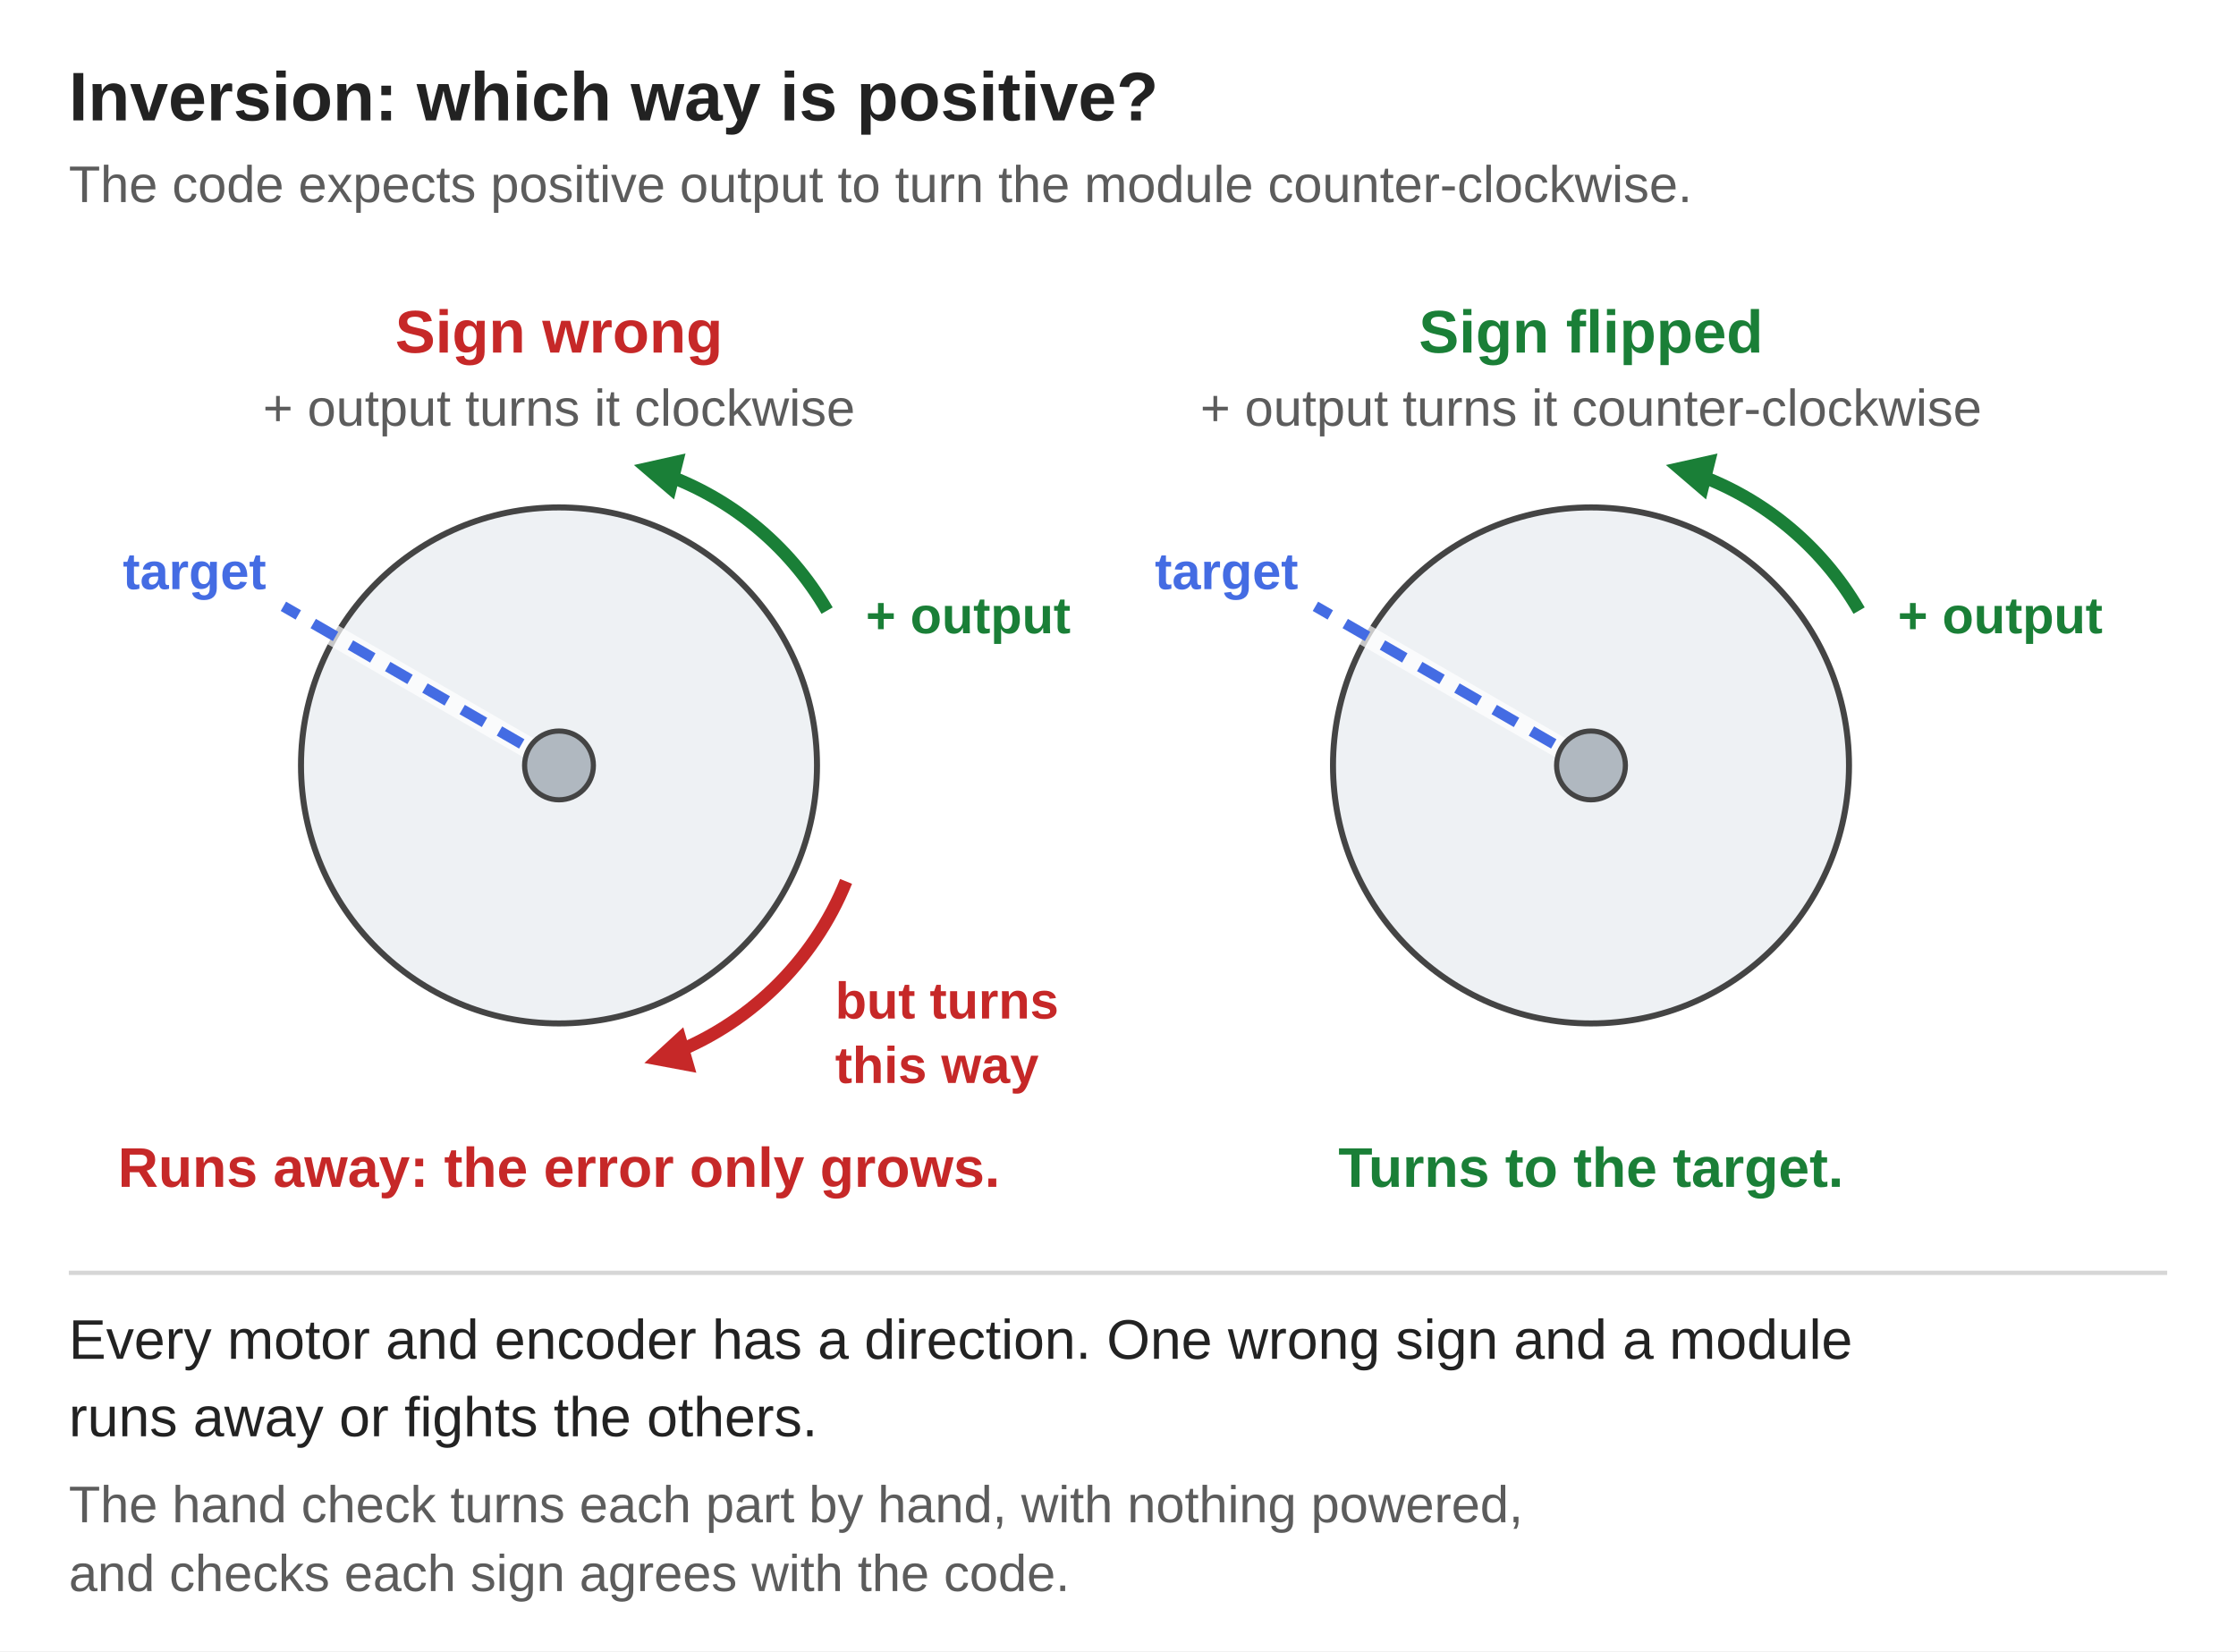
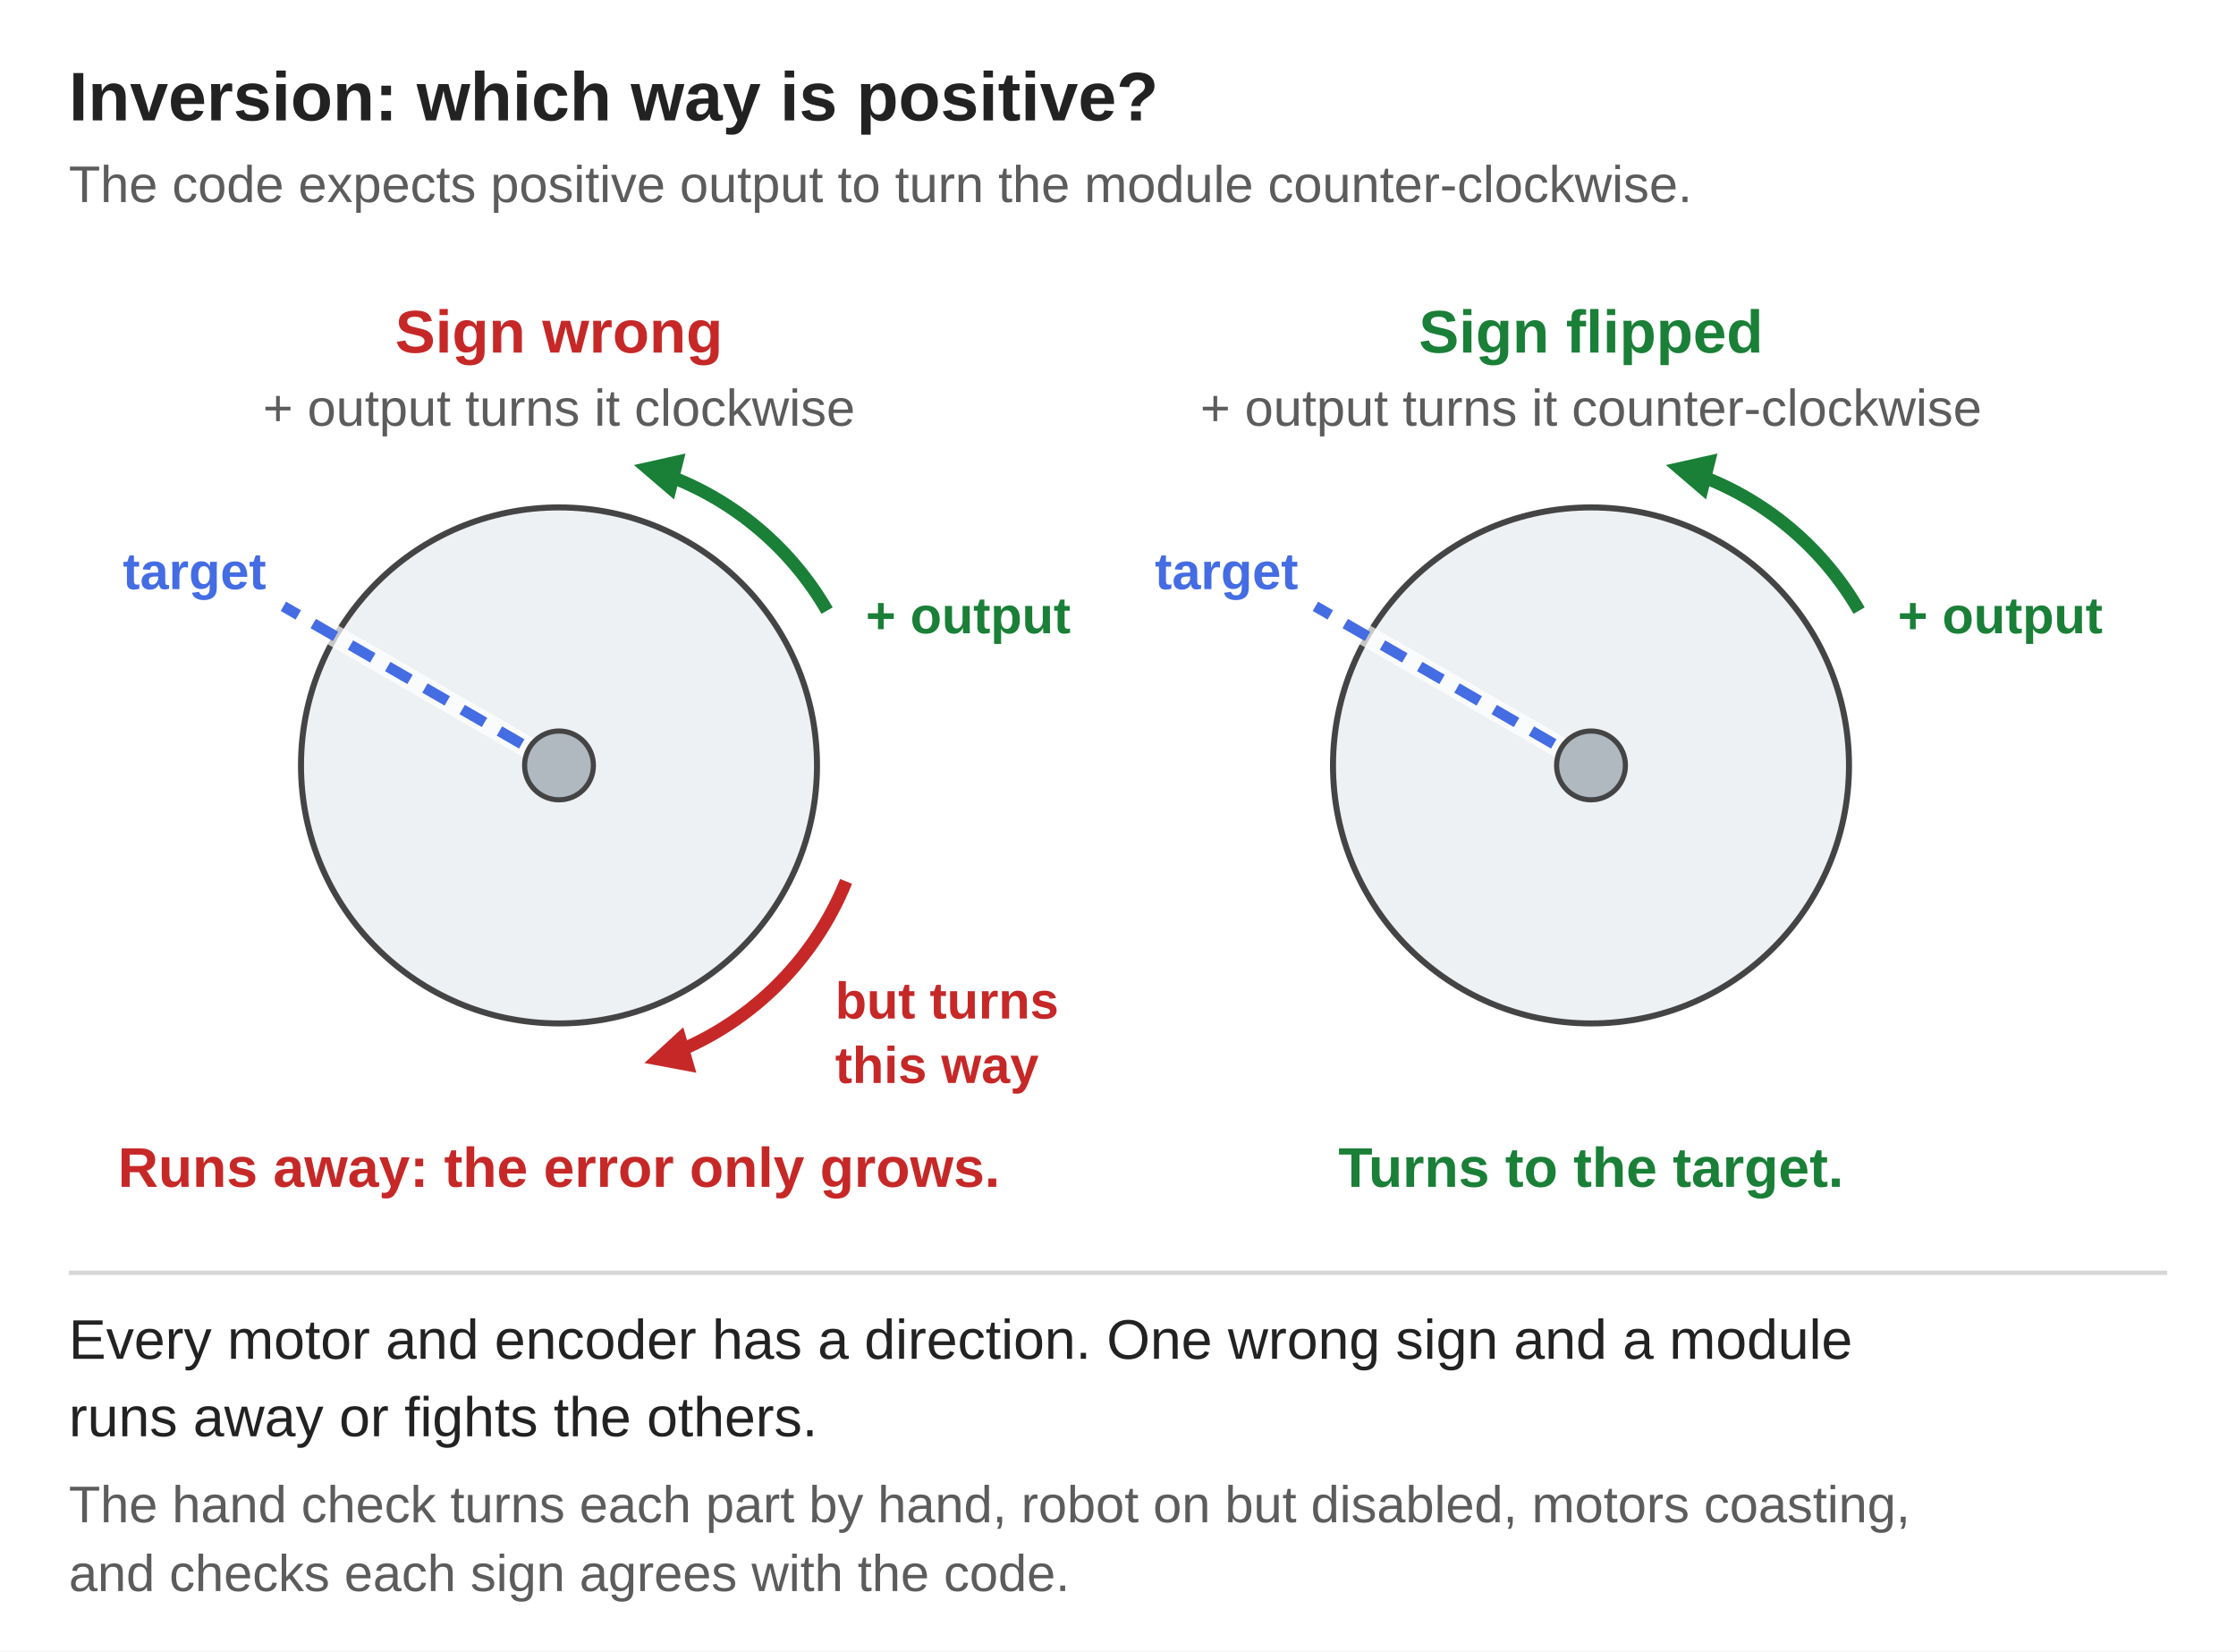
<svg xmlns="http://www.w3.org/2000/svg" viewBox="0 0 520 384" width="520" height="384" font-family="Segoe UI, Arial, sans-serif" role="img" aria-labelledby="inversion-title inversion-desc">
  <rect width="100%" height="100%" fill="#ffffff" />
  <style>
.iv-r { transform-box: view-box; transform-origin: 370px 178px; transform: rotate(-60deg); animation: iv-r 8s linear infinite; }
@keyframes iv-r {
  0% { transform: rotate(0deg); opacity: 1; }
  0.5% { transform: rotate(0deg); opacity: 1; }
  1% { transform: rotate(0deg); opacity: 1; }
  1.5% { transform: rotate(0deg); opacity: 1; }
  2% { transform: rotate(0deg); opacity: 1; }
  2.5% { transform: rotate(0deg); opacity: 1; }
  3% { transform: rotate(0deg); opacity: 1; }
  3.5% { transform: rotate(0deg); opacity: 1; }
  4% { transform: rotate(0deg); opacity: 1; }
  4.5% { transform: rotate(0deg); opacity: 1; }
  5% { transform: rotate(0deg); opacity: 1; }
  5.5% { transform: rotate(0deg); opacity: 1; }
  6% { transform: rotate(0deg); opacity: 1; }
  6.5% { transform: rotate(0deg); opacity: 1; }
  7% { transform: rotate(0deg); opacity: 1; }
  7.5% { transform: rotate(0deg); opacity: 1; }
  8% { transform: rotate(0deg); opacity: 1; }
  8.5% { transform: rotate(-0.05deg); opacity: 1; }
  9% { transform: rotate(-0.22deg); opacity: 1; }
  9.5% { transform: rotate(-0.49deg); opacity: 1; }
  10% { transform: rotate(-0.87deg); opacity: 1; }
  10.5% { transform: rotate(-1.36deg); opacity: 1; }
  11% { transform: rotate(-1.95deg); opacity: 1; }
  11.5% { transform: rotate(-2.64deg); opacity: 1; }
  12% { transform: rotate(-3.44deg); opacity: 1; }
  12.5% { transform: rotate(-4.33deg); opacity: 1; }
  13% { transform: rotate(-5.31deg); opacity: 1; }
  13.5% { transform: rotate(-6.38deg); opacity: 1; }
  14% { transform: rotate(-7.54deg); opacity: 1; }
  14.5% { transform: rotate(-8.79deg); opacity: 1; }
  15% { transform: rotate(-10.11deg); opacity: 1; }
  15.5% { transform: rotate(-11.5deg); opacity: 1; }
  16% { transform: rotate(-12.96deg); opacity: 1; }
  16.5% { transform: rotate(-14.48deg); opacity: 1; }
  17% { transform: rotate(-16.06deg); opacity: 1; }
  17.5% { transform: rotate(-17.69deg); opacity: 1; }
  18% { transform: rotate(-19.36deg); opacity: 1; }
  18.5% { transform: rotate(-21.07deg); opacity: 1; }
  19% { transform: rotate(-22.82deg); opacity: 1; }
  19.5% { transform: rotate(-24.59deg); opacity: 1; }
  20% { transform: rotate(-26.38deg); opacity: 1; }
  20.5% { transform: rotate(-28.19deg); opacity: 1; }
  21% { transform: rotate(-30deg); opacity: 1; }
  21.5% { transform: rotate(-31.81deg); opacity: 1; }
  22% { transform: rotate(-33.62deg); opacity: 1; }
  22.5% { transform: rotate(-35.41deg); opacity: 1; }
  23% { transform: rotate(-37.18deg); opacity: 1; }
  23.5% { transform: rotate(-38.93deg); opacity: 1; }
  24% { transform: rotate(-40.64deg); opacity: 1; }
  24.5% { transform: rotate(-42.31deg); opacity: 1; }
  25% { transform: rotate(-43.94deg); opacity: 1; }
  25.5% { transform: rotate(-45.52deg); opacity: 1; }
  26% { transform: rotate(-47.04deg); opacity: 1; }
  26.5% { transform: rotate(-48.5deg); opacity: 1; }
  27% { transform: rotate(-49.89deg); opacity: 1; }
  27.5% { transform: rotate(-51.21deg); opacity: 1; }
  28% { transform: rotate(-52.46deg); opacity: 1; }
  28.5% { transform: rotate(-53.62deg); opacity: 1; }
  29% { transform: rotate(-54.69deg); opacity: 1; }
  29.5% { transform: rotate(-55.67deg); opacity: 1; }
  30% { transform: rotate(-56.56deg); opacity: 1; }
  30.5% { transform: rotate(-57.36deg); opacity: 1; }
  31% { transform: rotate(-58.05deg); opacity: 1; }
  31.5% { transform: rotate(-58.64deg); opacity: 1; }
  32% { transform: rotate(-59.13deg); opacity: 1; }
  32.5% { transform: rotate(-59.51deg); opacity: 1; }
  33% { transform: rotate(-59.78deg); opacity: 1; }
  33.5% { transform: rotate(-59.95deg); opacity: 1; }
  34% { transform: rotate(-60deg); opacity: 1; }
  34.5% { transform: rotate(-60deg); opacity: 1; }
  35% { transform: rotate(-60deg); opacity: 1; }
  35.5% { transform: rotate(-60deg); opacity: 1; }
  36% { transform: rotate(-60deg); opacity: 1; }
  36.5% { transform: rotate(-60deg); opacity: 1; }
  37% { transform: rotate(-60deg); opacity: 1; }
  37.5% { transform: rotate(-60deg); opacity: 1; }
  38% { transform: rotate(-60deg); opacity: 1; }
  38.5% { transform: rotate(-60deg); opacity: 1; }
  39% { transform: rotate(-60deg); opacity: 1; }
  39.5% { transform: rotate(-60deg); opacity: 1; }
  40% { transform: rotate(-60deg); opacity: 1; }
  40.5% { transform: rotate(-60deg); opacity: 1; }
  41% { transform: rotate(-60deg); opacity: 1; }
  41.5% { transform: rotate(-60deg); opacity: 1; }
  42% { transform: rotate(-60deg); opacity: 1; }
  42.5% { transform: rotate(-60deg); opacity: 1; }
  43% { transform: rotate(-60deg); opacity: 1; }
  43.5% { transform: rotate(-60deg); opacity: 1; }
  44% { transform: rotate(-60deg); opacity: 1; }
  44.5% { transform: rotate(-60deg); opacity: 1; }
  45% { transform: rotate(-60deg); opacity: 1; }
  45.5% { transform: rotate(-60deg); opacity: 1; }
  46% { transform: rotate(-60deg); opacity: 1; }
  46.5% { transform: rotate(-60deg); opacity: 1; }
  47% { transform: rotate(-60deg); opacity: 1; }
  47.5% { transform: rotate(-60deg); opacity: 1; }
  48% { transform: rotate(-60deg); opacity: 1; }
  48.5% { transform: rotate(-60deg); opacity: 1; }
  49% { transform: rotate(-60deg); opacity: 1; }
  49.5% { transform: rotate(-60deg); opacity: 1; }
  50% { transform: rotate(-60deg); opacity: 1; }
  50.5% { transform: rotate(-60deg); opacity: 1; }
  51% { transform: rotate(-60deg); opacity: 1; }
  51.5% { transform: rotate(-60deg); opacity: 1; }
  52% { transform: rotate(-60deg); opacity: 1; }
  52.5% { transform: rotate(-60deg); opacity: 1; }
  53% { transform: rotate(-60deg); opacity: 1; }
  53.5% { transform: rotate(-60deg); opacity: 1; }
  54% { transform: rotate(-60deg); opacity: 1; }
  54.5% { transform: rotate(-60deg); opacity: 1; }
  55% { transform: rotate(-60deg); opacity: 1; }
  55.5% { transform: rotate(-60deg); opacity: 1; }
  56% { transform: rotate(-60deg); opacity: 1; }
  56.5% { transform: rotate(-60deg); opacity: 1; }
  57% { transform: rotate(-60deg); opacity: 1; }
  57.5% { transform: rotate(-60deg); opacity: 1; }
  58% { transform: rotate(-60deg); opacity: 1; }
  58.5% { transform: rotate(-60deg); opacity: 1; }
  59% { transform: rotate(-60deg); opacity: 1; }
  59.5% { transform: rotate(-60deg); opacity: 1; }
  60% { transform: rotate(-60deg); opacity: 1; }
  60.5% { transform: rotate(-60deg); opacity: 1; }
  61% { transform: rotate(-60deg); opacity: 1; }
  61.5% { transform: rotate(-60deg); opacity: 1; }
  62% { transform: rotate(-60deg); opacity: 1; }
  62.5% { transform: rotate(-60deg); opacity: 1; }
  63% { transform: rotate(-60deg); opacity: 1; }
  63.5% { transform: rotate(-60deg); opacity: 1; }
  64% { transform: rotate(-60deg); opacity: 1; }
  64.5% { transform: rotate(-60deg); opacity: 1; }
  65% { transform: rotate(-60deg); opacity: 1; }
  65.5% { transform: rotate(-60deg); opacity: 1; }
  66% { transform: rotate(-60deg); opacity: 1; }
  66.5% { transform: rotate(-60deg); opacity: 1; }
  67% { transform: rotate(-60deg); opacity: 1; }
  67.5% { transform: rotate(-60deg); opacity: 1; }
  68% { transform: rotate(-60deg); opacity: 1; }
  68.5% { transform: rotate(-60deg); opacity: 1; }
  69% { transform: rotate(-60deg); opacity: 1; }
  69.5% { transform: rotate(-60deg); opacity: 1; }
  70% { transform: rotate(-60deg); opacity: 1; }
  70.5% { transform: rotate(-60deg); opacity: 1; }
  71% { transform: rotate(-60deg); opacity: 1; }
  71.5% { transform: rotate(-60deg); opacity: 1; }
  72% { transform: rotate(-60deg); opacity: 1; }
  72.5% { transform: rotate(-60deg); opacity: 1; }
  73% { transform: rotate(-60deg); opacity: 1; }
  73.5% { transform: rotate(-60deg); opacity: 1; }
  74% { transform: rotate(-60deg); opacity: 1; }
  74.5% { transform: rotate(-60deg); opacity: 1; }
  75% { transform: rotate(-60deg); opacity: 1; }
  75.5% { transform: rotate(-60deg); opacity: 1; }
  76% { transform: rotate(-60deg); opacity: 1; }
  76.5% { transform: rotate(-60deg); opacity: 1; }
  77% { transform: rotate(-60deg); opacity: 1; }
  77.5% { transform: rotate(-60deg); opacity: 1; }
  78% { transform: rotate(-60deg); opacity: 1; }
  78.5% { transform: rotate(-60deg); opacity: 1; }
  79% { transform: rotate(-60deg); opacity: 1; }
  79.5% { transform: rotate(-60deg); opacity: 1; }
  80% { transform: rotate(-60deg); opacity: 1; }
  80.5% { transform: rotate(-60deg); opacity: 1; }
  81% { transform: rotate(-60deg); opacity: 1; }
  81.5% { transform: rotate(-60deg); opacity: 1; }
  82% { transform: rotate(-60deg); opacity: 1; }
  82.5% { transform: rotate(-60deg); opacity: 1; }
  83% { transform: rotate(-60deg); opacity: 1; }
  83.5% { transform: rotate(-60deg); opacity: 1; }
  84% { transform: rotate(-60deg); opacity: 1; }
  84.5% { transform: rotate(-60deg); opacity: 0.833; }
  85% { transform: rotate(-60deg); opacity: 0.667; }
  85.5% { transform: rotate(-60deg); opacity: 0.5; }
  86% { transform: rotate(-60deg); opacity: 0.333; }
  86.5% { transform: rotate(-60deg); opacity: 0.167; }
  87% { transform: rotate(-60deg); opacity: 0; }
  87.5% { transform: rotate(-60deg); opacity: 0; }
  87.99% { transform: rotate(-60deg); opacity: 0; }
  88% { transform: rotate(-60deg); opacity: 0; }
  88.01% { transform: rotate(0deg); opacity: 0; }
  88.5% { transform: rotate(0deg); opacity: 0; }
  89% { transform: rotate(0deg); opacity: 0; }
  89.5% { transform: rotate(0deg); opacity: 0; }
  90% { transform: rotate(0deg); opacity: 0; }
  90.5% { transform: rotate(0deg); opacity: 0; }
  91% { transform: rotate(0deg); opacity: 0; }
  91.5% { transform: rotate(0deg); opacity: 0; }
  92% { transform: rotate(0deg); opacity: 0; }
  92.5% { transform: rotate(0deg); opacity: 0.125; }
  93% { transform: rotate(0deg); opacity: 0.25; }
  93.5% { transform: rotate(0deg); opacity: 0.375; }
  94% { transform: rotate(0deg); opacity: 0.5; }
  94.5% { transform: rotate(0deg); opacity: 0.625; }
  95% { transform: rotate(0deg); opacity: 0.75; }
  95.5% { transform: rotate(0deg); opacity: 0.875; }
  96% { transform: rotate(0deg); opacity: 1; }
  96.5% { transform: rotate(0deg); opacity: 1; }
  97% { transform: rotate(0deg); opacity: 1; }
  97.5% { transform: rotate(0deg); opacity: 1; }
  98% { transform: rotate(0deg); opacity: 1; }
  98.5% { transform: rotate(0deg); opacity: 1; }
  99% { transform: rotate(0deg); opacity: 1; }
  99.5% { transform: rotate(0deg); opacity: 1; }
  100% { transform: rotate(0deg); opacity: 1; }
}
.iv-l { transform-box: view-box; transform-origin: 130px 178px; transform: rotate(115deg); animation: iv-l 8s linear infinite; }
@keyframes iv-l {
  0% { transform: rotate(0deg); opacity: 1; }
  0.5% { transform: rotate(0deg); opacity: 1; }
  1% { transform: rotate(0deg); opacity: 1; }
  1.5% { transform: rotate(0deg); opacity: 1; }
  2% { transform: rotate(0deg); opacity: 1; }
  2.5% { transform: rotate(0deg); opacity: 1; }
  3% { transform: rotate(0deg); opacity: 1; }
  3.5% { transform: rotate(0deg); opacity: 1; }
  4% { transform: rotate(0deg); opacity: 1; }
  4.5% { transform: rotate(0deg); opacity: 1; }
  5% { transform: rotate(0deg); opacity: 1; }
  5.5% { transform: rotate(0deg); opacity: 1; }
  6% { transform: rotate(0deg); opacity: 1; }
  6.5% { transform: rotate(0deg); opacity: 1; }
  7% { transform: rotate(0deg); opacity: 1; }
  7.5% { transform: rotate(0deg); opacity: 1; }
  8% { transform: rotate(0deg); opacity: 1; }
  8.5% { transform: rotate(0.03deg); opacity: 1; }
  9% { transform: rotate(0.1deg); opacity: 1; }
  9.5% { transform: rotate(0.22deg); opacity: 1; }
  10% { transform: rotate(0.4deg); opacity: 1; }
  10.5% { transform: rotate(0.62deg); opacity: 1; }
  11% { transform: rotate(0.9deg); opacity: 1; }
  11.5% { transform: rotate(1.22deg); opacity: 1; }
  12% { transform: rotate(1.6deg); opacity: 1; }
  12.5% { transform: rotate(2.02deg); opacity: 1; }
  13% { transform: rotate(2.5deg); opacity: 1; }
  13.5% { transform: rotate(3.03deg); opacity: 1; }
  14% { transform: rotate(3.6deg); opacity: 1; }
  14.5% { transform: rotate(4.23deg); opacity: 1; }
  15% { transform: rotate(4.9deg); opacity: 1; }
  15.5% { transform: rotate(5.62deg); opacity: 1; }
  16% { transform: rotate(6.4deg); opacity: 1; }
  16.5% { transform: rotate(7.22deg); opacity: 1; }
  17% { transform: rotate(8.1deg); opacity: 1; }
  17.5% { transform: rotate(9.03deg); opacity: 1; }
  18% { transform: rotate(10deg); opacity: 1; }
  18.5% { transform: rotate(11.03deg); opacity: 1; }
  19% { transform: rotate(12.1deg); opacity: 1; }
  19.5% { transform: rotate(13.22deg); opacity: 1; }
  20% { transform: rotate(14.4deg); opacity: 1; }
  20.5% { transform: rotate(15.62deg); opacity: 1; }
  21% { transform: rotate(16.9deg); opacity: 1; }
  21.5% { transform: rotate(18.23deg); opacity: 1; }
  22% { transform: rotate(19.6deg); opacity: 1; }
  22.5% { transform: rotate(21.02deg); opacity: 1; }
  23% { transform: rotate(22.5deg); opacity: 1; }
  23.5% { transform: rotate(24.03deg); opacity: 1; }
  24% { transform: rotate(25.6deg); opacity: 1; }
  24.5% { transform: rotate(27.22deg); opacity: 1; }
  25% { transform: rotate(28.9deg); opacity: 1; }
  25.5% { transform: rotate(30.62deg); opacity: 1; }
  26% { transform: rotate(32.4deg); opacity: 1; }
  26.5% { transform: rotate(34.23deg); opacity: 1; }
  27% { transform: rotate(36.1deg); opacity: 1; }
  27.5% { transform: rotate(38.02deg); opacity: 1; }
  28% { transform: rotate(40deg); opacity: 1; }
  28.5% { transform: rotate(42.02deg); opacity: 1; }
  29% { transform: rotate(44.1deg); opacity: 1; }
  29.5% { transform: rotate(46.23deg); opacity: 1; }
  30% { transform: rotate(48.4deg); opacity: 1; }
  30.5% { transform: rotate(50.62deg); opacity: 1; }
  31% { transform: rotate(52.9deg); opacity: 1; }
  31.5% { transform: rotate(55.23deg); opacity: 1; }
  32% { transform: rotate(57.6deg); opacity: 1; }
  32.5% { transform: rotate(60.03deg); opacity: 1; }
  33% { transform: rotate(62.5deg); opacity: 1; }
  33.5% { transform: rotate(65.02deg); opacity: 1; }
  34% { transform: rotate(67.6deg); opacity: 1; }
  34.5% { transform: rotate(70.22deg); opacity: 1; }
  35% { transform: rotate(72.9deg); opacity: 1; }
  35.5% { transform: rotate(75.62deg); opacity: 1; }
  36% { transform: rotate(78.4deg); opacity: 1; }
  36.5% { transform: rotate(81.23deg); opacity: 1; }
  37% { transform: rotate(84.1deg); opacity: 1; }
  37.5% { transform: rotate(87.03deg); opacity: 1; }
  38% { transform: rotate(90deg); opacity: 1; }
  38.5% { transform: rotate(93.02deg); opacity: 1; }
  39% { transform: rotate(96.1deg); opacity: 1; }
  39.5% { transform: rotate(99.22deg); opacity: 1; }
  40% { transform: rotate(102.4deg); opacity: 1; }
  40.5% { transform: rotate(105.62deg); opacity: 1; }
  41% { transform: rotate(108.9deg); opacity: 1; }
  41.5% { transform: rotate(112.23deg); opacity: 1; }
  42% { transform: rotate(115.6deg); opacity: 1; }
  42.5% { transform: rotate(119.03deg); opacity: 1; }
  43% { transform: rotate(122.5deg); opacity: 1; }
  43.5% { transform: rotate(126.02deg); opacity: 1; }
  44% { transform: rotate(129.6deg); opacity: 1; }
  44.5% { transform: rotate(133.22deg); opacity: 1; }
  45% { transform: rotate(136.9deg); opacity: 1; }
  45.5% { transform: rotate(140.62deg); opacity: 1; }
  46% { transform: rotate(144.4deg); opacity: 1; }
  46.5% { transform: rotate(148.22deg); opacity: 1; }
  47% { transform: rotate(152.1deg); opacity: 1; }
  47.5% { transform: rotate(156.03deg); opacity: 1; }
  48% { transform: rotate(160deg); opacity: 1; }
  48.5% { transform: rotate(164.03deg); opacity: 1; }
  49% { transform: rotate(168.1deg); opacity: 1; }
  49.5% { transform: rotate(172.23deg); opacity: 1; }
  50% { transform: rotate(176.4deg); opacity: 1; }
  50.5% { transform: rotate(180.62deg); opacity: 1; }
  51% { transform: rotate(184.9deg); opacity: 1; }
  51.5% { transform: rotate(189.22deg); opacity: 1; }
  52% { transform: rotate(193.6deg); opacity: 1; }
  52.5% { transform: rotate(198.03deg); opacity: 1; }
  53% { transform: rotate(202.5deg); opacity: 1; }
  53.5% { transform: rotate(207.03deg); opacity: 1; }
  54% { transform: rotate(211.6deg); opacity: 1; }
  54.5% { transform: rotate(216.23deg); opacity: 1; }
  55% { transform: rotate(220.9deg); opacity: 1; }
  55.5% { transform: rotate(225.62deg); opacity: 1; }
  56% { transform: rotate(230.4deg); opacity: 1; }
  56.5% { transform: rotate(235.22deg); opacity: 1; }
  57% { transform: rotate(240.1deg); opacity: 1; }
  57.5% { transform: rotate(245.03deg); opacity: 1; }
  58% { transform: rotate(250deg); opacity: 1; }
  58.5% { transform: rotate(255.02deg); opacity: 1; }
  59% { transform: rotate(260.1deg); opacity: 1; }
  59.5% { transform: rotate(265.23deg); opacity: 1; }
  60% { transform: rotate(270.4deg); opacity: 1; }
  60.5% { transform: rotate(275.62deg); opacity: 1; }
  61% { transform: rotate(280.9deg); opacity: 1; }
  61.5% { transform: rotate(286.22deg); opacity: 1; }
  62% { transform: rotate(291.6deg); opacity: 1; }
  62.5% { transform: rotate(297.03deg); opacity: 1; }
  63% { transform: rotate(302.5deg); opacity: 1; }
  63.5% { transform: rotate(308.02deg); opacity: 1; }
  64% { transform: rotate(313.6deg); opacity: 1; }
  64.5% { transform: rotate(319.23deg); opacity: 1; }
  65% { transform: rotate(324.9deg); opacity: 1; }
  65.5% { transform: rotate(330.62deg); opacity: 1; }
  66% { transform: rotate(336.4deg); opacity: 1; }
  66.5% { transform: rotate(342.22deg); opacity: 1; }
  67% { transform: rotate(348.1deg); opacity: 1; }
  67.5% { transform: rotate(354.03deg); opacity: 1; }
  68% { transform: rotate(360deg); opacity: 1; }
  68.5% { transform: rotate(366.02deg); opacity: 1; }
  69% { transform: rotate(372.1deg); opacity: 1; }
  69.5% { transform: rotate(378.23deg); opacity: 1; }
  70% { transform: rotate(384.4deg); opacity: 1; }
  70.5% { transform: rotate(390.62deg); opacity: 1; }
  71% { transform: rotate(396.9deg); opacity: 1; }
  71.5% { transform: rotate(403.22deg); opacity: 1; }
  72% { transform: rotate(409.6deg); opacity: 1; }
  72.5% { transform: rotate(416.03deg); opacity: 1; }
  73% { transform: rotate(422.5deg); opacity: 1; }
  73.5% { transform: rotate(429.02deg); opacity: 1; }
  74% { transform: rotate(435.6deg); opacity: 1; }
  74.5% { transform: rotate(442.23deg); opacity: 1; }
  75% { transform: rotate(448.9deg); opacity: 1; }
  75.5% { transform: rotate(455.62deg); opacity: 1; }
  76% { transform: rotate(462.4deg); opacity: 1; }
  76.5% { transform: rotate(469.22deg); opacity: 1; }
  77% { transform: rotate(476.1deg); opacity: 1; }
  77.5% { transform: rotate(483.03deg); opacity: 1; }
  78% { transform: rotate(490deg); opacity: 1; }
  78.5% { transform: rotate(497.02deg); opacity: 1; }
  79% { transform: rotate(504.1deg); opacity: 1; }
  79.5% { transform: rotate(511.23deg); opacity: 1; }
  80% { transform: rotate(518.4deg); opacity: 1; }
  80.5% { transform: rotate(525.62deg); opacity: 1; }
  81% { transform: rotate(532.9deg); opacity: 1; }
  81.5% { transform: rotate(540.23deg); opacity: 1; }
  82% { transform: rotate(547.6deg); opacity: 1; }
  82.5% { transform: rotate(555.02deg); opacity: 1; }
  83% { transform: rotate(562.5deg); opacity: 1; }
  83.5% { transform: rotate(570.02deg); opacity: 1; }
  84% { transform: rotate(577.6deg); opacity: 1; }
  84.5% { transform: rotate(585.23deg); opacity: 0.833; }
  85% { transform: rotate(592.9deg); opacity: 0.667; }
  85.5% { transform: rotate(600.62deg); opacity: 0.5; }
  86% { transform: rotate(608.4deg); opacity: 0.333; }
  86.5% { transform: rotate(616.23deg); opacity: 0.167; }
  87% { transform: rotate(624.1deg); opacity: 0; }
  87.5% { transform: rotate(632.02deg); opacity: 0; }
  87.99% { transform: rotate(639.84deg); opacity: 0; }
  88% { transform: rotate(0deg); opacity: 0; }
  88.01% { transform: rotate(0deg); opacity: 0; }
  88.5% { transform: rotate(0deg); opacity: 0; }
  89% { transform: rotate(0deg); opacity: 0; }
  89.5% { transform: rotate(0deg); opacity: 0; }
  90% { transform: rotate(0deg); opacity: 0; }
  90.5% { transform: rotate(0deg); opacity: 0; }
  91% { transform: rotate(0deg); opacity: 0; }
  91.5% { transform: rotate(0deg); opacity: 0; }
  92% { transform: rotate(0deg); opacity: 0; }
  92.5% { transform: rotate(0deg); opacity: 0.125; }
  93% { transform: rotate(0deg); opacity: 0.25; }
  93.5% { transform: rotate(0deg); opacity: 0.375; }
  94% { transform: rotate(0deg); opacity: 0.5; }
  94.5% { transform: rotate(0deg); opacity: 0.625; }
  95% { transform: rotate(0deg); opacity: 0.75; }
  95.5% { transform: rotate(0deg); opacity: 0.875; }
  96% { transform: rotate(0deg); opacity: 1; }
  96.5% { transform: rotate(0deg); opacity: 1; }
  97% { transform: rotate(0deg); opacity: 1; }
  97.5% { transform: rotate(0deg); opacity: 1; }
  98% { transform: rotate(0deg); opacity: 1; }
  98.5% { transform: rotate(0deg); opacity: 1; }
  99% { transform: rotate(0deg); opacity: 1; }
  99.5% { transform: rotate(0deg); opacity: 1; }
  100% { transform: rotate(0deg); opacity: 1; }
}
@media (prefers-reduced-motion: reduce) { * { animation: none !important; } }
</style>
  <text x="16" y="28" font-size="16" font-weight="700" fill="#222222">Inversion: which way is positive?</text>
  <text x="16" y="47" font-size="12" fill="#5c5c5c">The code expects positive output to turn the module counter-clockwise.</text>
  <text x="130" y="82" font-size="14" font-weight="700" fill="#c62828" text-anchor="middle">Sign wrong</text>
  <text x="130" y="99" font-size="12" fill="#5c5c5c" text-anchor="middle">+ output turns it clockwise</text>
  <circle cx="130" cy="178" r="60" fill="#eef1f4" stroke="#444444" stroke-width="1.4" />
  <g class="iv-l">
    <rect x="115" y="133" width="30" height="90" rx="6" fill="#333333" />
    <line x1="118" y1="155" x2="142" y2="155" stroke="#5a5a5a" stroke-width="1.5" />
    <line x1="118" y1="166" x2="142" y2="166" stroke="#5a5a5a" stroke-width="1.5" />
    <line x1="118" y1="177" x2="142" y2="177" stroke="#5a5a5a" stroke-width="1.5" />
    <line x1="118" y1="188" x2="142" y2="188" stroke="#5a5a5a" stroke-width="1.5" />
    <line x1="118" y1="199" x2="142" y2="199" stroke="#5a5a5a" stroke-width="1.5" />
    <line x1="118" y1="210" x2="142" y2="210" stroke="#5a5a5a" stroke-width="1.5" />
    <path d="M130 138L139 150L121 150Z" fill="#ffffff" />
  </g>
  <line x1="130" y1="178" x2="65.91" y2="141" stroke="#ffffff" stroke-width="5" stroke-opacity="0.7" />
  <line x1="130" y1="178" x2="65.91" y2="141" stroke="#446ce3" stroke-width="2.5" stroke-dasharray="6 4" />
  <text x="61.91" y="137" font-size="12" font-weight="700" fill="#446ce3" text-anchor="end">target</text>
  <circle cx="130" cy="178" r="8" fill="#b0b8c0" stroke="#444444" stroke-width="1.2" />
  <path d="M192.35 142A72 72 0 0 0 152.25 109.52" fill="none" stroke="#1a7f37" stroke-width="3" />
  <path d="M147.42 108.14L159.42 105.46L156.76 116.14Z" fill="#1a7f37" />
  <text x="201.34" y="147.26" font-size="12" font-weight="700" fill="#1a7f37">+ output</text>
  <path d="M196.76 204.97A72 72 0 0 1 154.63 245.66" fill="none" stroke="#c62828" stroke-width="3" />
  <path d="M149.85 247.21L158.9 238.89L161.94 249.47Z" fill="#c62828" />
  <text x="194.22" y="236.85" font-size="12" font-weight="700" fill="#c62828">but turns</text>
  <text x="194.22" y="251.85" font-size="12" font-weight="700" fill="#c62828">this way</text>
  <text x="130" y="276" font-size="13" font-weight="700" fill="#c62828" text-anchor="middle">Runs away: the error only grows.</text>
  <text x="370" y="82" font-size="14" font-weight="700" fill="#1a7f37" text-anchor="middle">Sign flipped</text>
  <text x="370" y="99" font-size="12" fill="#5c5c5c" text-anchor="middle">+ output turns it counter-clockwise</text>
  <circle cx="370" cy="178" r="60" fill="#eef1f4" stroke="#444444" stroke-width="1.4" />
  <g class="iv-r">
    <rect x="355" y="133" width="30" height="90" rx="6" fill="#333333" />
    <line x1="358" y1="155" x2="382" y2="155" stroke="#5a5a5a" stroke-width="1.5" />
    <line x1="358" y1="166" x2="382" y2="166" stroke="#5a5a5a" stroke-width="1.5" />
    <line x1="358" y1="177" x2="382" y2="177" stroke="#5a5a5a" stroke-width="1.5" />
    <line x1="358" y1="188" x2="382" y2="188" stroke="#5a5a5a" stroke-width="1.5" />
    <line x1="358" y1="199" x2="382" y2="199" stroke="#5a5a5a" stroke-width="1.5" />
    <line x1="358" y1="210" x2="382" y2="210" stroke="#5a5a5a" stroke-width="1.5" />
    <path d="M370 138L379 150L361 150Z" fill="#ffffff" />
  </g>
  <line x1="370" y1="178" x2="305.91" y2="141" stroke="#ffffff" stroke-width="5" stroke-opacity="0.7" />
  <line x1="370" y1="178" x2="305.91" y2="141" stroke="#446ce3" stroke-width="2.5" stroke-dasharray="6 4" />
  <text x="301.91" y="137" font-size="12" font-weight="700" fill="#446ce3" text-anchor="end">target</text>
  <circle cx="370" cy="178" r="8" fill="#b0b8c0" stroke="#444444" stroke-width="1.2" />
  <path d="M432.35 142A72 72 0 0 0 392.25 109.52" fill="none" stroke="#1a7f37" stroke-width="3" />
  <path d="M387.42 108.14L399.42 105.46L396.76 116.14Z" fill="#1a7f37" />
  <text x="441.34" y="147.26" font-size="12" font-weight="700" fill="#1a7f37">+ output</text>
  <text x="370" y="276" font-size="13" font-weight="700" fill="#1a7f37" text-anchor="middle">Turns to the target.</text>
  <line x1="16" y1="296" x2="504" y2="296" stroke="#d6d6d6" stroke-width="1" />
  <text x="16" y="316" font-size="13" fill="#222222">Every motor and encoder has a direction. One wrong sign and a module</text>
  <text x="16" y="334" font-size="13" fill="#222222">runs away or fights the others.</text>
-   <text x="16" y="354" font-size="12" fill="#5c5c5c">The hand check turns each part by hand, with nothing powered,</text>
+   <text x="16" y="354" font-size="12" fill="#5c5c5c">The hand check turns each part by hand, robot on but disabled, motors coasting,</text>
  <text x="16" y="370" font-size="12" fill="#5c5c5c">and checks each sign agrees with the code.</text>
</svg>
